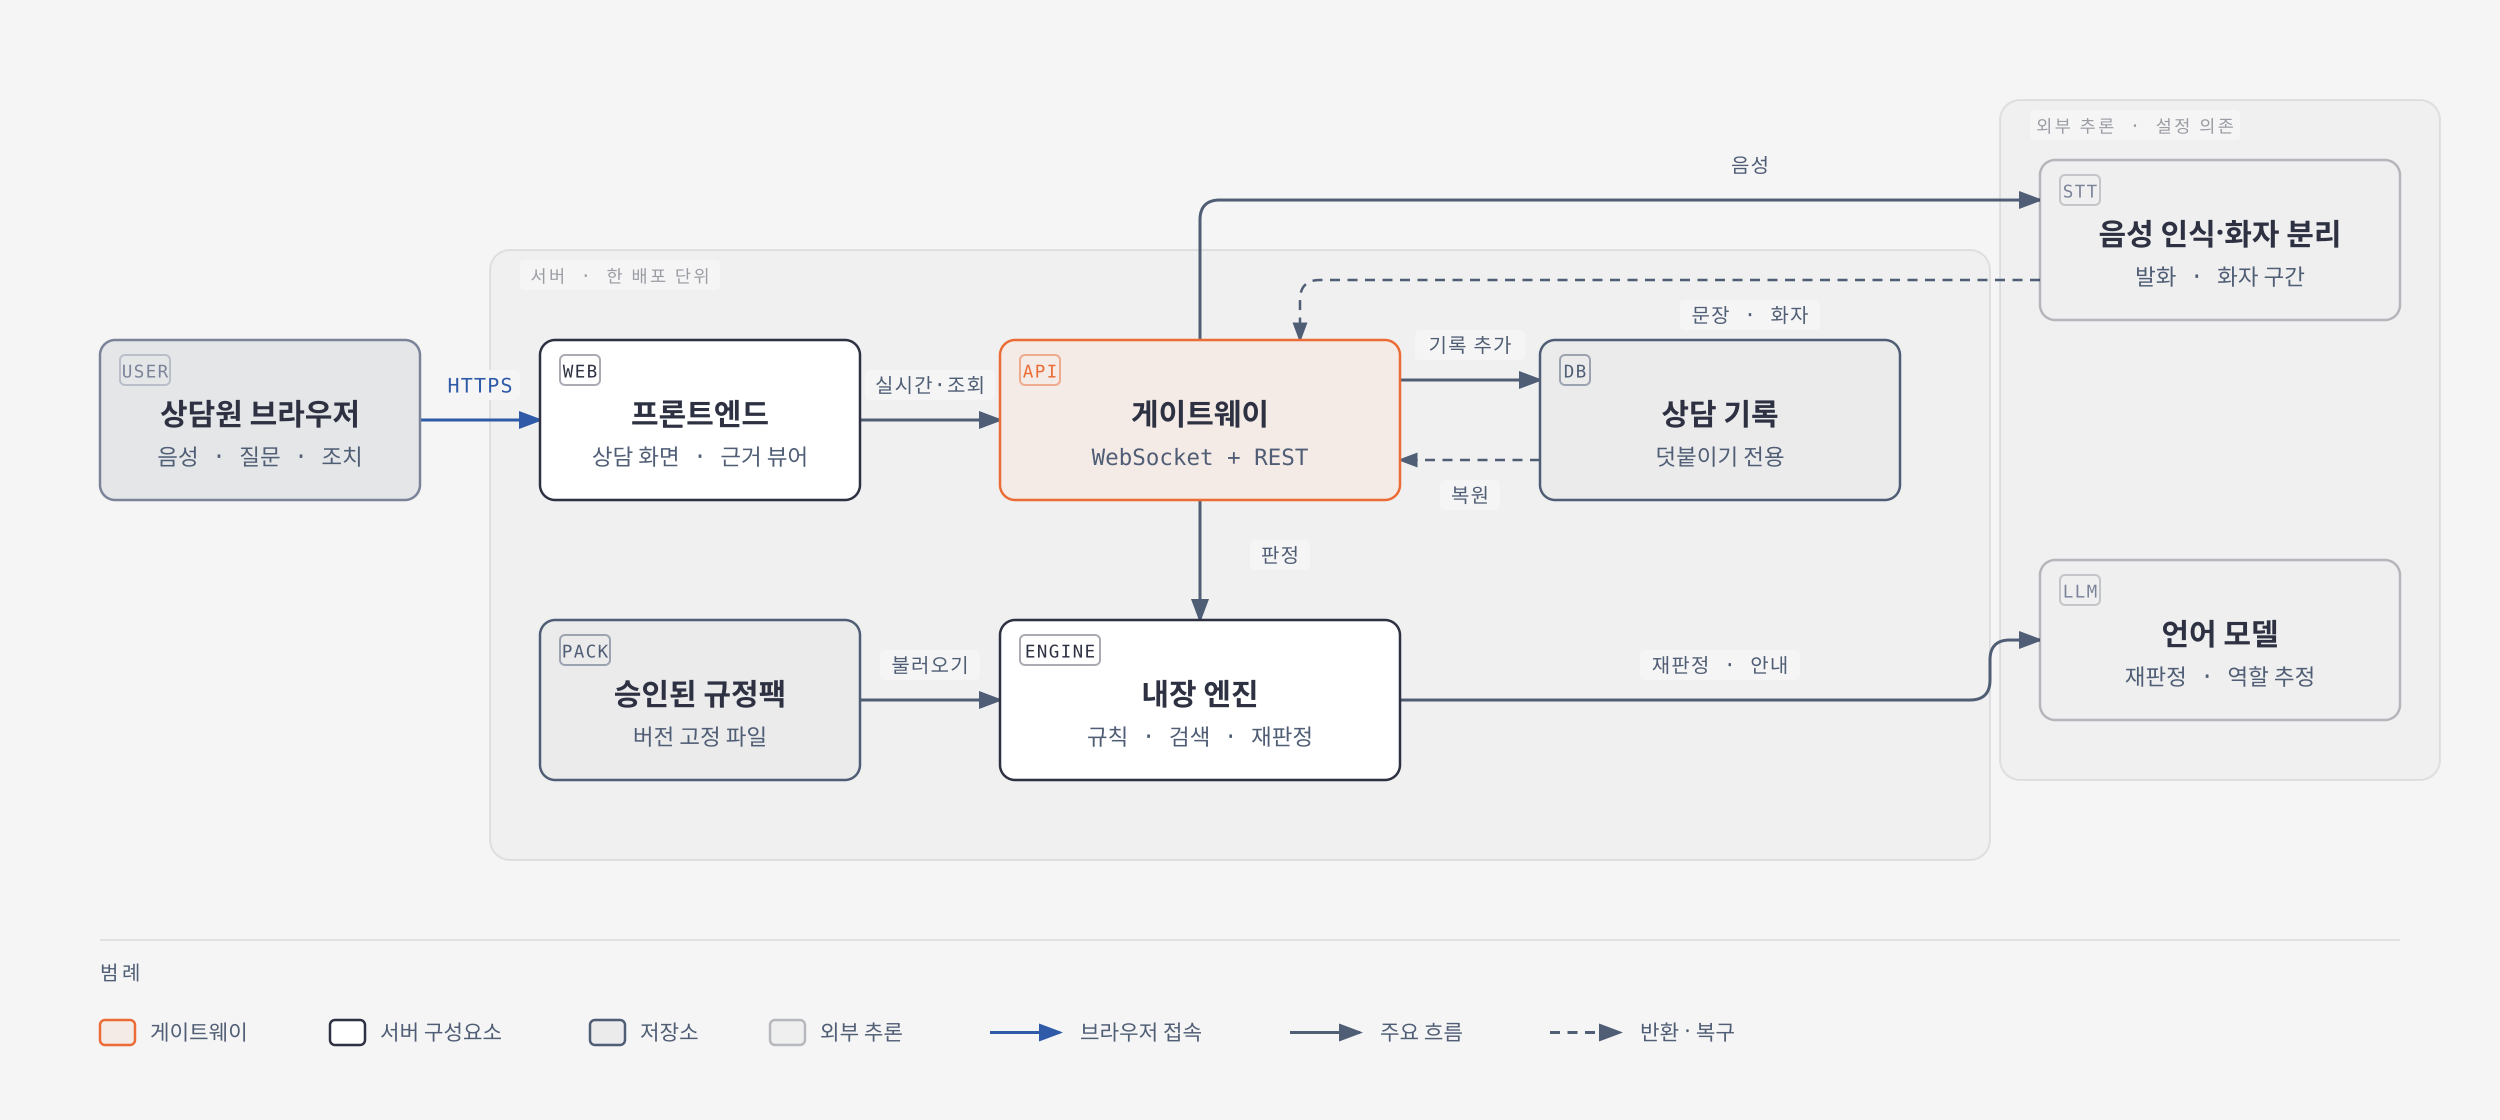
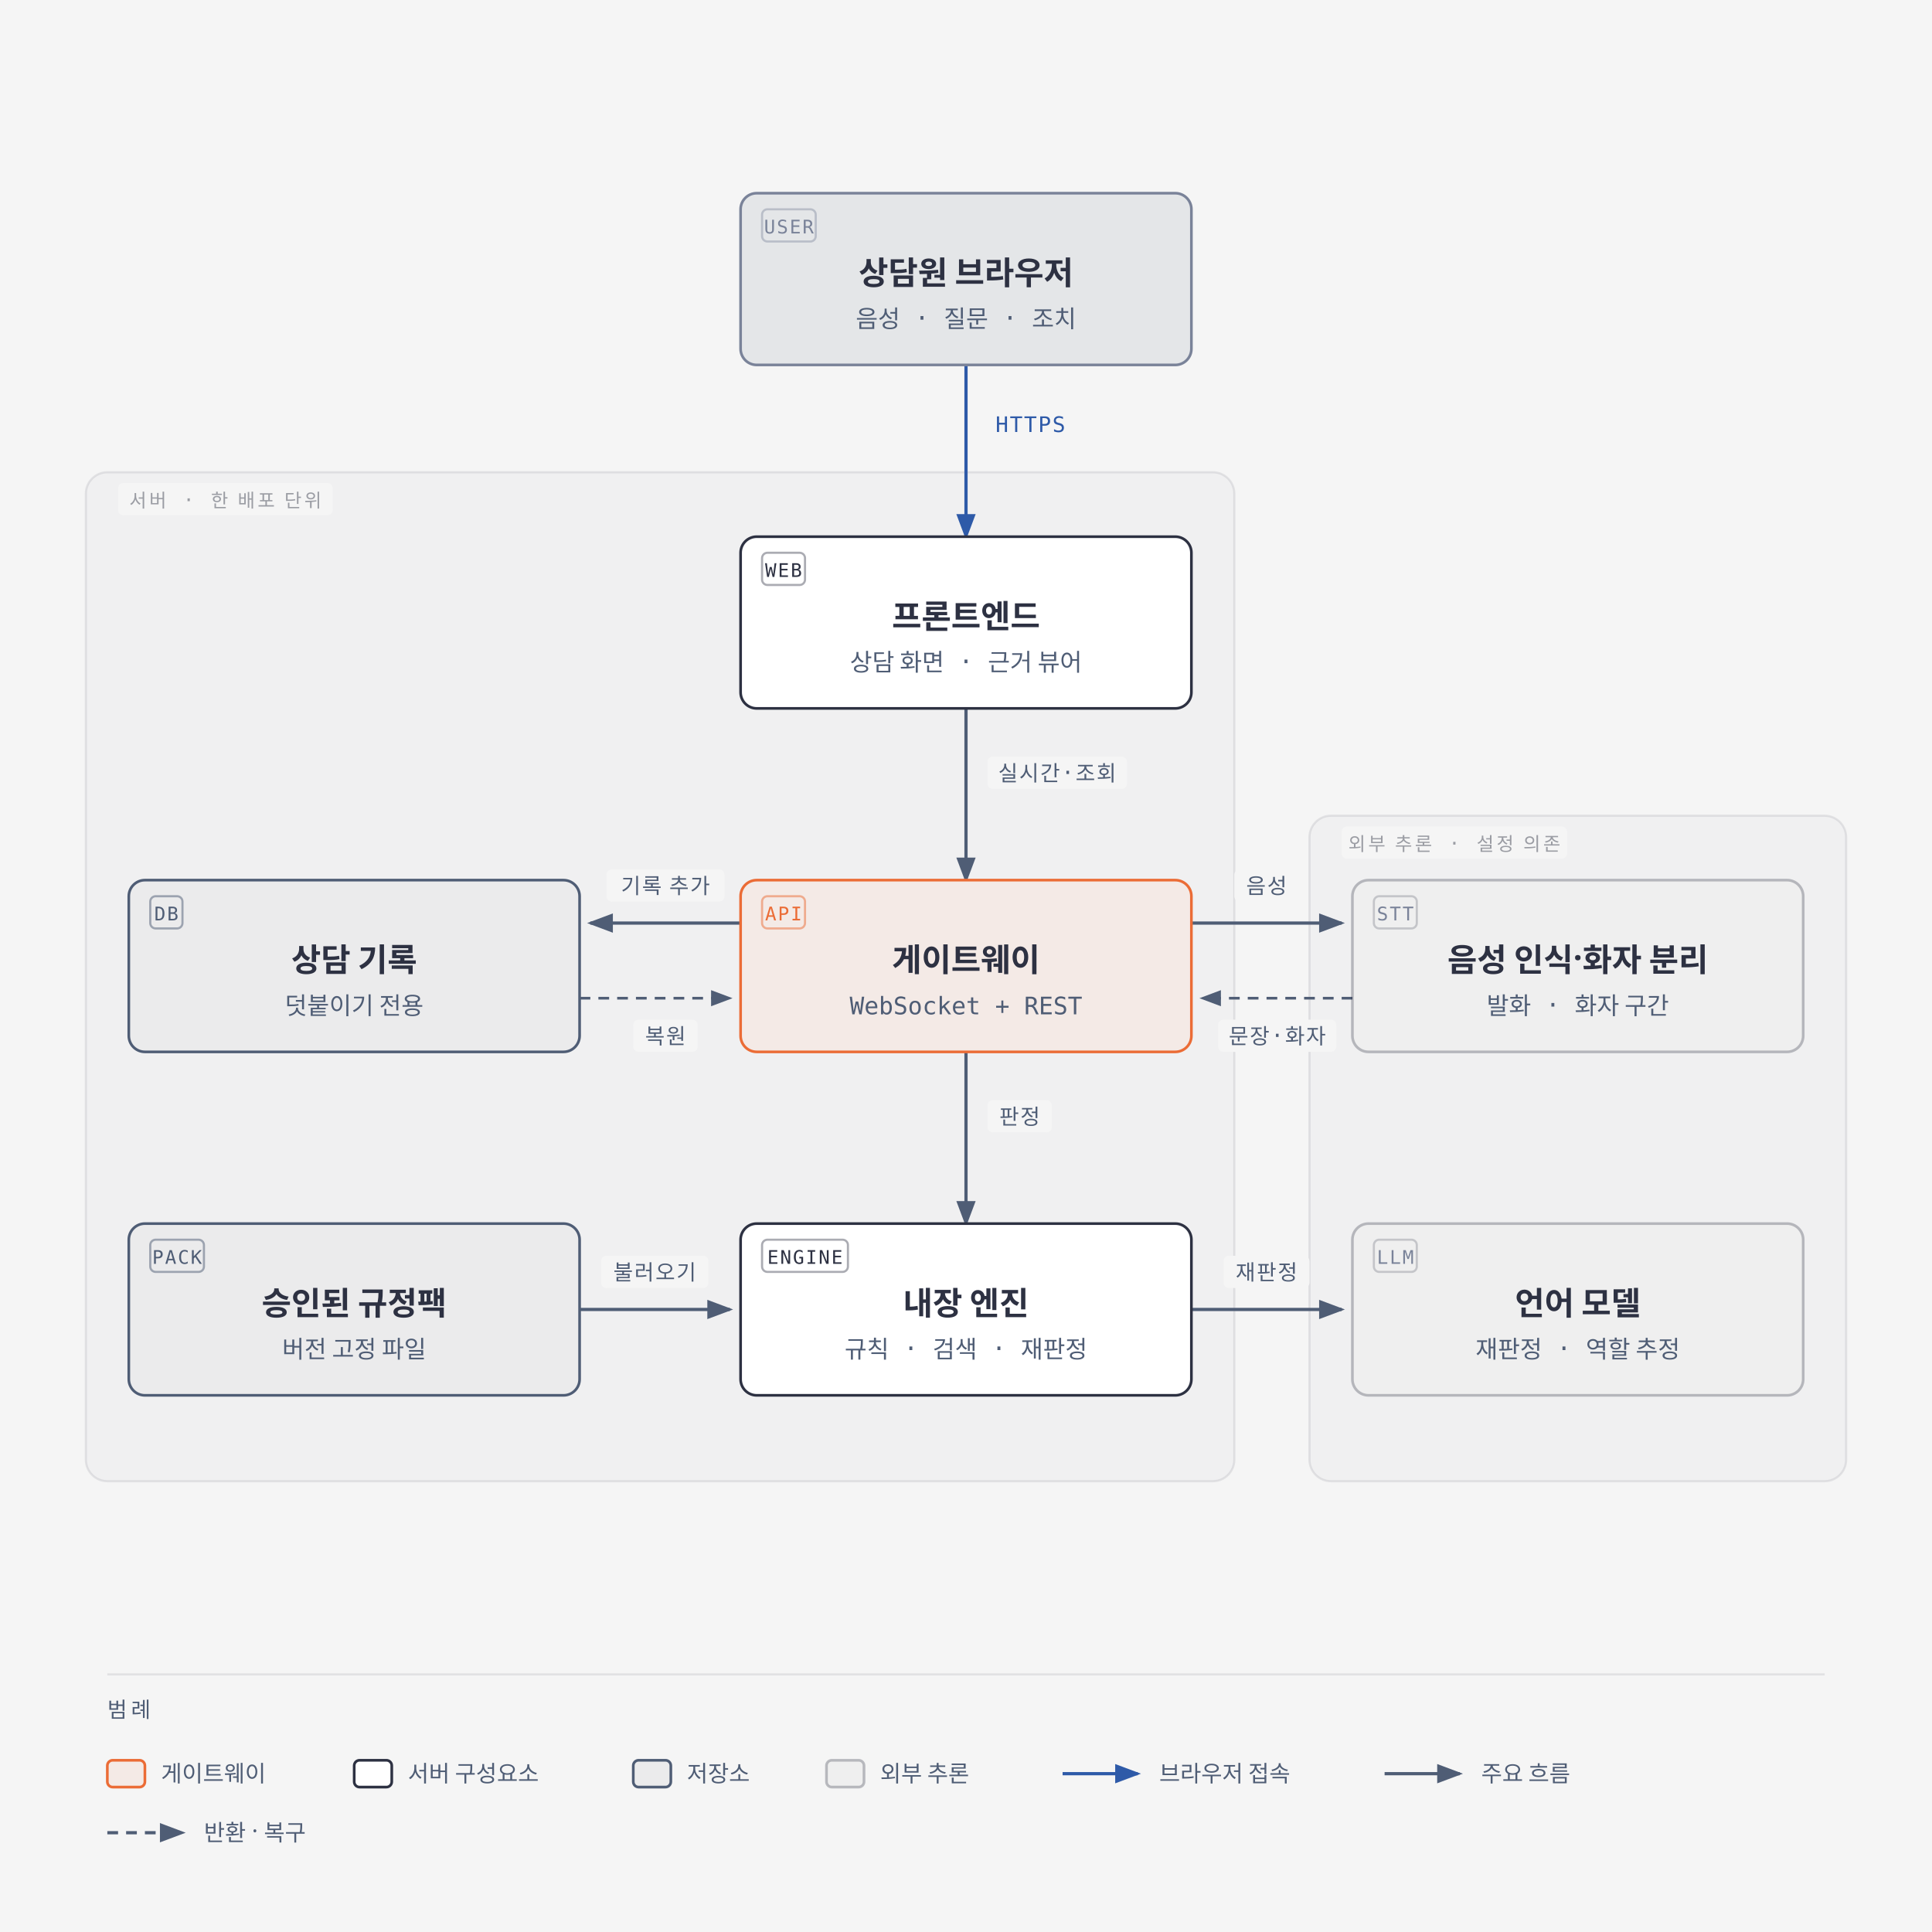
- <svg xmlns="http://www.w3.org/2000/svg" viewBox="0 0 1000 448" role="img" aria-labelledby="01-system-title 01-system-desc">
+ <svg xmlns="http://www.w3.org/2000/svg" viewBox="0 0 720 720" role="img" aria-labelledby="01-system-title 01-system-desc">
  <defs>
    <marker id="arrow" markerWidth="8" markerHeight="6" refX="7" refY="3" orient="auto">
      <polygon points="0 0, 8 3, 0 6" fill="#4f5d75" />
    </marker>
    <marker id="arrow-accent" markerWidth="8" markerHeight="6" refX="7" refY="3" orient="auto">
      <polygon points="0 0, 8 3, 0 6" fill="#eb6c36" />
    </marker>
    <marker id="arrow-link" markerWidth="8" markerHeight="6" refX="7" refY="3" orient="auto">
      <polygon points="0 0, 8 3, 0 6" fill="#2e5aa8" />
    </marker>
  </defs>
  <rect width="100%" height="100%" fill="#f5f5f5" />
-   <g transform="translate(0,-96)">
-     <rect x="196" y="196" width="600" height="244" rx="8" fill="rgba(45,49,66,0.02)" stroke="rgba(45,49,66,0.10)" stroke-width="0.8" />
-     <rect x="208" y="200" width="80" height="12" rx="2" fill="#f5f5f5" />
-     <text x="248" y="209" fill="rgba(45,49,66,0.45)" font-size="7" font-family="'Geist Mono', 'Malgun Gothic', ui-monospace, monospace" text-anchor="middle" letter-spacing="0.14em">서버 · 한 배포 단위</text>
-     <rect x="800" y="136" width="176" height="272" rx="8" fill="rgba(45,49,66,0.02)" stroke="rgba(45,49,66,0.10)" stroke-width="0.8" />
-     <rect x="812" y="140" width="84" height="12" rx="2" fill="#f5f5f5" />
-     <text x="854" y="149" fill="rgba(45,49,66,0.45)" font-size="7" font-family="'Geist Mono', 'Malgun Gothic', ui-monospace, monospace" text-anchor="middle" letter-spacing="0.14em">외부 추론 · 설정 의존</text>
-     <path d="M 168,264 L 216,264" fill="none" stroke="#2e5aa8" stroke-width="1.2" marker-end="url(#arrow-link)" />
-     <path d="M 344,264 L 400,264" fill="none" stroke="#4f5d75" stroke-width="1.2" marker-end="url(#arrow)" />
-     <path d="M 480,296 L 480,344" fill="none" stroke="#4f5d75" stroke-width="1.2" marker-end="url(#arrow)" />
-     <path d="M 560,248 L 616,248" fill="none" stroke="#4f5d75" stroke-width="1.2" marker-end="url(#arrow)" />
-     <path d="M 616,280 L 560,280" fill="none" stroke="#4f5d75" stroke-width="1" stroke-dasharray="4,3" marker-end="url(#arrow)" />
-     <path d="M 344,376 L 400,376" fill="none" stroke="#4f5d75" stroke-width="1.2" marker-end="url(#arrow)" />
-     <path d="M 480,232 V 184 Q 480,176 488,176 H 816" fill="none" stroke="#4f5d75" stroke-width="1.2" marker-end="url(#arrow)" />
-     <path d="M 816,208 H 528 Q 520,208 520,216 V 232" fill="none" stroke="#4f5d75" stroke-width="1" stroke-dasharray="4,3" marker-end="url(#arrow)" />
-     <path d="M 560,376 H 788 Q 796,376 796,368 V 360 Q 796,352 804,352 H 816" fill="none" stroke="#4f5d75" stroke-width="1.2" marker-end="url(#arrow)" />
-     <rect x="176" y="244" width="32" height="12" rx="2" fill="#f5f5f5" />
-     <text x="192" y="253" fill="#2e5aa8" font-size="8" font-family="'Geist Mono', 'Malgun Gothic', ui-monospace, monospace" text-anchor="middle" letter-spacing="0.06em">HTTPS</text>
-     <rect x="346" y="244" width="52" height="12" rx="2" fill="#f5f5f5" />
-     <text x="372" y="253" fill="#4f5d75" font-size="8" font-family="'Geist Mono', 'Malgun Gothic', ui-monospace, monospace" text-anchor="middle" letter-spacing="0.06em">실시간·조회</text>
-     <rect x="500" y="312" width="24" height="12" rx="2" fill="#f5f5f5" />
-     <text x="512" y="321" fill="#4f5d75" font-size="8" font-family="'Geist Mono', 'Malgun Gothic', ui-monospace, monospace" text-anchor="middle" letter-spacing="0.06em">판정</text>
-     <rect x="566" y="228" width="44" height="12" rx="2" fill="#f5f5f5" />
-     <text x="588" y="237" fill="#4f5d75" font-size="8" font-family="'Geist Mono', 'Malgun Gothic', ui-monospace, monospace" text-anchor="middle" letter-spacing="0.06em">기록 추가</text>
-     <rect x="576" y="288" width="24" height="12" rx="2" fill="#f5f5f5" />
-     <text x="588" y="297" fill="#4f5d75" font-size="8" font-family="'Geist Mono', 'Malgun Gothic', ui-monospace, monospace" text-anchor="middle" letter-spacing="0.06em">복원</text>
-     <rect x="352" y="356" width="40" height="12" rx="2" fill="#f5f5f5" />
-     <text x="372" y="365" fill="#4f5d75" font-size="8" font-family="'Geist Mono', 'Malgun Gothic', ui-monospace, monospace" text-anchor="middle" letter-spacing="0.06em">불러오기</text>
-     <rect x="688" y="156" width="24" height="12" rx="2" fill="#f5f5f5" />
-     <text x="700" y="165" fill="#4f5d75" font-size="8" font-family="'Geist Mono', 'Malgun Gothic', ui-monospace, monospace" text-anchor="middle" letter-spacing="0.06em">음성</text>
-     <rect x="672" y="216" width="56" height="12" rx="2" fill="#f5f5f5" />
-     <text x="700" y="225" fill="#4f5d75" font-size="8" font-family="'Geist Mono', 'Malgun Gothic', ui-monospace, monospace" text-anchor="middle" letter-spacing="0.06em">문장 · 화자</text>
-     <rect x="656" y="356" width="64" height="12" rx="2" fill="#f5f5f5" />
-     <text x="688" y="365" fill="#4f5d75" font-size="8" font-family="'Geist Mono', 'Malgun Gothic', ui-monospace, monospace" text-anchor="middle" letter-spacing="0.06em">재판정 · 안내</text>
-     <rect x="40" y="232" width="128" height="64" rx="6" fill="#f5f5f5" />
-     <rect x="40" y="232" width="128" height="64" rx="6" fill="rgba(79,93,117,0.10)" stroke="#7a8399" stroke-width="1" />
-     <rect x="48" y="238" width="20" height="12" rx="2" fill="transparent" stroke="rgba(122,131,153,0.40)" stroke-width="0.8" />
-     <text x="58" y="247" fill="#7a8399" font-size="7" font-family="'Geist Mono', 'Malgun Gothic', ui-monospace, monospace" text-anchor="middle" letter-spacing="0.08em">USER</text>
-     <text x="104" y="266" fill="#2d3142" font-size="12" font-weight="600" font-family="'Geist', 'Malgun Gothic', system-ui, sans-serif" text-anchor="middle">상담원 브라우저</text>
-     <text x="104" y="282" fill="#4f5d75" font-size="9" font-family="'Geist Mono', 'Malgun Gothic', ui-monospace, monospace" text-anchor="middle">음성 · 질문 · 조치</text>
-     <rect x="216" y="232" width="128" height="64" rx="6" fill="#f5f5f5" />
-     <rect x="216" y="232" width="128" height="64" rx="6" fill="#ffffff" stroke="#2d3142" stroke-width="1" />
-     <rect x="224" y="238" width="16" height="12" rx="2" fill="transparent" stroke="rgba(45,49,66,0.40)" stroke-width="0.8" />
-     <text x="232" y="247" fill="#2d3142" font-size="7" font-family="'Geist Mono', 'Malgun Gothic', ui-monospace, monospace" text-anchor="middle" letter-spacing="0.08em">WEB</text>
-     <text x="280" y="266" fill="#2d3142" font-size="12" font-weight="600" font-family="'Geist', 'Malgun Gothic', system-ui, sans-serif" text-anchor="middle">프론트엔드</text>
-     <text x="280" y="282" fill="#4f5d75" font-size="9" font-family="'Geist Mono', 'Malgun Gothic', ui-monospace, monospace" text-anchor="middle">상담 화면 · 근거 뷰어</text>
-     <rect x="400" y="232" width="160" height="64" rx="6" fill="#f5f5f5" />
-     <rect x="400" y="232" width="160" height="64" rx="6" fill="rgba(235,108,54,0.08)" stroke="#eb6c36" stroke-width="1" />
-     <rect x="408" y="238" width="16" height="12" rx="2" fill="transparent" stroke="rgba(235,108,54,0.50)" stroke-width="0.8" />
-     <text x="416" y="247" fill="#eb6c36" font-size="7" font-family="'Geist Mono', 'Malgun Gothic', ui-monospace, monospace" text-anchor="middle" letter-spacing="0.08em">API</text>
-     <text x="480" y="266" fill="#2d3142" font-size="12" font-weight="600" font-family="'Geist', 'Malgun Gothic', system-ui, sans-serif" text-anchor="middle">게이트웨이</text>
-     <text x="480" y="282" fill="#4f5d75" font-size="9" font-family="'Geist Mono', 'Malgun Gothic', ui-monospace, monospace" text-anchor="middle">WebSocket + REST</text>
-     <rect x="400" y="344" width="160" height="64" rx="6" fill="#f5f5f5" />
-     <rect x="400" y="344" width="160" height="64" rx="6" fill="#ffffff" stroke="#2d3142" stroke-width="1" />
-     <rect x="408" y="350" width="32" height="12" rx="2" fill="transparent" stroke="rgba(45,49,66,0.40)" stroke-width="0.8" />
-     <text x="424" y="359" fill="#2d3142" font-size="7" font-family="'Geist Mono', 'Malgun Gothic', ui-monospace, monospace" text-anchor="middle" letter-spacing="0.08em">ENGINE</text>
-     <text x="480" y="378" fill="#2d3142" font-size="12" font-weight="600" font-family="'Geist', 'Malgun Gothic', system-ui, sans-serif" text-anchor="middle">내장 엔진</text>
-     <text x="480" y="394" fill="#4f5d75" font-size="9" font-family="'Geist Mono', 'Malgun Gothic', ui-monospace, monospace" text-anchor="middle">규칙 · 검색 · 재판정</text>
-     <rect x="616" y="232" width="144" height="64" rx="6" fill="#f5f5f5" />
-     <rect x="616" y="232" width="144" height="64" rx="6" fill="rgba(45,49,66,0.05)" stroke="#4f5d75" stroke-width="1" />
-     <rect x="624" y="238" width="12" height="12" rx="2" fill="transparent" stroke="rgba(79,93,117,0.50)" stroke-width="0.8" />
-     <text x="630" y="247" fill="#4f5d75" font-size="7" font-family="'Geist Mono', 'Malgun Gothic', ui-monospace, monospace" text-anchor="middle" letter-spacing="0.08em">DB</text>
-     <text x="688" y="266" fill="#2d3142" font-size="12" font-weight="600" font-family="'Geist', 'Malgun Gothic', system-ui, sans-serif" text-anchor="middle">상담 기록</text>
-     <text x="688" y="282" fill="#4f5d75" font-size="9" font-family="'Geist Mono', 'Malgun Gothic', ui-monospace, monospace" text-anchor="middle">덧붙이기 전용</text>
-     <rect x="216" y="344" width="128" height="64" rx="6" fill="#f5f5f5" />
-     <rect x="216" y="344" width="128" height="64" rx="6" fill="rgba(45,49,66,0.05)" stroke="#4f5d75" stroke-width="1" />
-     <rect x="224" y="350" width="20" height="12" rx="2" fill="transparent" stroke="rgba(79,93,117,0.50)" stroke-width="0.8" />
-     <text x="234" y="359" fill="#4f5d75" font-size="7" font-family="'Geist Mono', 'Malgun Gothic', ui-monospace, monospace" text-anchor="middle" letter-spacing="0.08em">PACK</text>
-     <text x="280" y="378" fill="#2d3142" font-size="12" font-weight="600" font-family="'Geist', 'Malgun Gothic', system-ui, sans-serif" text-anchor="middle">승인된 규정팩</text>
-     <text x="280" y="394" fill="#4f5d75" font-size="9" font-family="'Geist Mono', 'Malgun Gothic', ui-monospace, monospace" text-anchor="middle">버전 고정 파일</text>
-     <rect x="816" y="160" width="144" height="64" rx="6" fill="#f5f5f5" />
-     <rect x="816" y="160" width="144" height="64" rx="6" fill="rgba(45,49,66,0.03)" stroke="rgba(45,49,66,0.30)" stroke-width="1" />
-     <rect x="824" y="166" width="16" height="12" rx="2" fill="transparent" stroke="rgba(45,49,66,0.22)" stroke-width="0.8" />
-     <text x="832" y="175" fill="#7a8399" font-size="7" font-family="'Geist Mono', 'Malgun Gothic', ui-monospace, monospace" text-anchor="middle" letter-spacing="0.08em">STT</text>
-     <text x="888" y="194" fill="#2d3142" font-size="12" font-weight="600" font-family="'Geist', 'Malgun Gothic', system-ui, sans-serif" text-anchor="middle">음성 인식·화자 분리</text>
-     <text x="888" y="210" fill="#4f5d75" font-size="9" font-family="'Geist Mono', 'Malgun Gothic', ui-monospace, monospace" text-anchor="middle">발화 · 화자 구간</text>
-     <rect x="816" y="320" width="144" height="64" rx="6" fill="#f5f5f5" />
-     <rect x="816" y="320" width="144" height="64" rx="6" fill="rgba(45,49,66,0.03)" stroke="rgba(45,49,66,0.30)" stroke-width="1" />
-     <rect x="824" y="326" width="16" height="12" rx="2" fill="transparent" stroke="rgba(45,49,66,0.22)" stroke-width="0.8" />
-     <text x="832" y="335" fill="#7a8399" font-size="7" font-family="'Geist Mono', 'Malgun Gothic', ui-monospace, monospace" text-anchor="middle" letter-spacing="0.08em">LLM</text>
-     <text x="888" y="354" fill="#2d3142" font-size="12" font-weight="600" font-family="'Geist', 'Malgun Gothic', system-ui, sans-serif" text-anchor="middle">언어 모델</text>
-     <text x="888" y="370" fill="#4f5d75" font-size="9" font-family="'Geist Mono', 'Malgun Gothic', ui-monospace, monospace" text-anchor="middle">재판정 · 역할 추정</text>
+   <g transform="translate(0,0)">
+     <rect x="32" y="176" width="428" height="376" rx="8" fill="rgba(45,49,66,0.02)" stroke="rgba(45,49,66,0.10)" stroke-width="0.8" />
+     <rect x="44" y="180" width="80" height="12" rx="2" fill="#f5f5f5" />
+     <text x="84" y="189" fill="rgba(45,49,66,0.45)" font-size="7" font-family="'Geist Mono', 'Malgun Gothic', ui-monospace, monospace" text-anchor="middle" letter-spacing="0.14em">서버 · 한 배포 단위</text>
+     <rect x="488" y="304" width="200" height="248" rx="8" fill="rgba(45,49,66,0.02)" stroke="rgba(45,49,66,0.10)" stroke-width="0.8" />
+     <rect x="500" y="308" width="84" height="12" rx="2" fill="#f5f5f5" />
+     <text x="542" y="317" fill="rgba(45,49,66,0.45)" font-size="7" font-family="'Geist Mono', 'Malgun Gothic', ui-monospace, monospace" text-anchor="middle" letter-spacing="0.14em">외부 추론 · 설정 의존</text>
+     <path d="M 360,136 L 360,200" fill="none" stroke="#2e5aa8" stroke-width="1.2" marker-end="url(#arrow-link)" />
+     <path d="M 360,264 L 360,328" fill="none" stroke="#4f5d75" stroke-width="1.2" marker-end="url(#arrow)" />
+     <path d="M 276,344 L 220,344" fill="none" stroke="#4f5d75" stroke-width="1.2" marker-end="url(#arrow)" />
+     <path d="M 216,372 L 272,372" fill="none" stroke="#4f5d75" stroke-width="1" stroke-dasharray="4,3" marker-end="url(#arrow)" />
+     <path d="M 360,392 L 360,456" fill="none" stroke="#4f5d75" stroke-width="1.2" marker-end="url(#arrow)" />
+     <path d="M 216,488 L 272,488" fill="none" stroke="#4f5d75" stroke-width="1.2" marker-end="url(#arrow)" />
+     <path d="M 444,344 L 500,344" fill="none" stroke="#4f5d75" stroke-width="1.2" marker-end="url(#arrow)" />
+     <path d="M 504,372 L 448,372" fill="none" stroke="#4f5d75" stroke-width="1" stroke-dasharray="4,3" marker-end="url(#arrow)" />
+     <path d="M 444,488 L 500,488" fill="none" stroke="#4f5d75" stroke-width="1.2" marker-end="url(#arrow)" />
+     <rect x="368" y="152" width="32" height="12" rx="2" fill="#f5f5f5" />
+     <text x="384" y="161" fill="#2e5aa8" font-size="8" font-family="'Geist Mono', 'Malgun Gothic', ui-monospace, monospace" text-anchor="middle" letter-spacing="0.06em">HTTPS</text>
+     <rect x="368" y="282" width="52" height="12" rx="2" fill="#f5f5f5" />
+     <text x="394" y="291" fill="#4f5d75" font-size="8" font-family="'Geist Mono', 'Malgun Gothic', ui-monospace, monospace" text-anchor="middle" letter-spacing="0.06em">실시간·조회</text>
+     <rect x="226" y="324" width="44" height="12" rx="2" fill="#f5f5f5" />
+     <text x="248" y="333" fill="#4f5d75" font-size="8" font-family="'Geist Mono', 'Malgun Gothic', ui-monospace, monospace" text-anchor="middle" letter-spacing="0.06em">기록 추가</text>
+     <rect x="236" y="380" width="24" height="12" rx="2" fill="#f5f5f5" />
+     <text x="248" y="389" fill="#4f5d75" font-size="8" font-family="'Geist Mono', 'Malgun Gothic', ui-monospace, monospace" text-anchor="middle" letter-spacing="0.06em">복원</text>
+     <rect x="368" y="410" width="24" height="12" rx="2" fill="#f5f5f5" />
+     <text x="380" y="419" fill="#4f5d75" font-size="8" font-family="'Geist Mono', 'Malgun Gothic', ui-monospace, monospace" text-anchor="middle" letter-spacing="0.06em">판정</text>
+     <rect x="224" y="468" width="40" height="12" rx="2" fill="#f5f5f5" />
+     <text x="244" y="477" fill="#4f5d75" font-size="8" font-family="'Geist Mono', 'Malgun Gothic', ui-monospace, monospace" text-anchor="middle" letter-spacing="0.06em">불러오기</text>
+     <rect x="460" y="324" width="24" height="12" rx="2" fill="#f5f5f5" />
+     <text x="472" y="333" fill="#4f5d75" font-size="8" font-family="'Geist Mono', 'Malgun Gothic', ui-monospace, monospace" text-anchor="middle" letter-spacing="0.06em">음성</text>
+     <rect x="454" y="380" width="44" height="12" rx="2" fill="#f5f5f5" />
+     <text x="476" y="389" fill="#4f5d75" font-size="8" font-family="'Geist Mono', 'Malgun Gothic', ui-monospace, monospace" text-anchor="middle" letter-spacing="0.06em">문장·화자</text>
+     <rect x="456" y="468" width="32" height="12" rx="2" fill="#f5f5f5" />
+     <text x="472" y="477" fill="#4f5d75" font-size="8" font-family="'Geist Mono', 'Malgun Gothic', ui-monospace, monospace" text-anchor="middle" letter-spacing="0.06em">재판정</text>
+     <rect x="276" y="72" width="168" height="64" rx="6" fill="#f5f5f5" />
+     <rect x="276" y="72" width="168" height="64" rx="6" fill="rgba(79,93,117,0.10)" stroke="#7a8399" stroke-width="1" />
+     <rect x="284" y="78" width="20" height="12" rx="2" fill="transparent" stroke="rgba(122,131,153,0.40)" stroke-width="0.8" />
+     <text x="294" y="87" fill="#7a8399" font-size="7" font-family="'Geist Mono', 'Malgun Gothic', ui-monospace, monospace" text-anchor="middle" letter-spacing="0.08em">USER</text>
+     <text x="360" y="106" fill="#2d3142" font-size="12" font-weight="600" font-family="'Geist', 'Malgun Gothic', system-ui, sans-serif" text-anchor="middle">상담원 브라우저</text>
+     <text x="360" y="122" fill="#4f5d75" font-size="9" font-family="'Geist Mono', 'Malgun Gothic', ui-monospace, monospace" text-anchor="middle">음성 · 질문 · 조치</text>
+     <rect x="276" y="200" width="168" height="64" rx="6" fill="#f5f5f5" />
+     <rect x="276" y="200" width="168" height="64" rx="6" fill="#ffffff" stroke="#2d3142" stroke-width="1" />
+     <rect x="284" y="206" width="16" height="12" rx="2" fill="transparent" stroke="rgba(45,49,66,0.40)" stroke-width="0.8" />
+     <text x="292" y="215" fill="#2d3142" font-size="7" font-family="'Geist Mono', 'Malgun Gothic', ui-monospace, monospace" text-anchor="middle" letter-spacing="0.08em">WEB</text>
+     <text x="360" y="234" fill="#2d3142" font-size="12" font-weight="600" font-family="'Geist', 'Malgun Gothic', system-ui, sans-serif" text-anchor="middle">프론트엔드</text>
+     <text x="360" y="250" fill="#4f5d75" font-size="9" font-family="'Geist Mono', 'Malgun Gothic', ui-monospace, monospace" text-anchor="middle">상담 화면 · 근거 뷰어</text>
+     <rect x="48" y="328" width="168" height="64" rx="6" fill="#f5f5f5" />
+     <rect x="48" y="328" width="168" height="64" rx="6" fill="rgba(45,49,66,0.05)" stroke="#4f5d75" stroke-width="1" />
+     <rect x="56" y="334" width="12" height="12" rx="2" fill="transparent" stroke="rgba(79,93,117,0.50)" stroke-width="0.8" />
+     <text x="62" y="343" fill="#4f5d75" font-size="7" font-family="'Geist Mono', 'Malgun Gothic', ui-monospace, monospace" text-anchor="middle" letter-spacing="0.08em">DB</text>
+     <text x="132" y="362" fill="#2d3142" font-size="12" font-weight="600" font-family="'Geist', 'Malgun Gothic', system-ui, sans-serif" text-anchor="middle">상담 기록</text>
+     <text x="132" y="378" fill="#4f5d75" font-size="9" font-family="'Geist Mono', 'Malgun Gothic', ui-monospace, monospace" text-anchor="middle">덧붙이기 전용</text>
+     <rect x="276" y="328" width="168" height="64" rx="6" fill="#f5f5f5" />
+     <rect x="276" y="328" width="168" height="64" rx="6" fill="rgba(235,108,54,0.08)" stroke="#eb6c36" stroke-width="1" />
+     <rect x="284" y="334" width="16" height="12" rx="2" fill="transparent" stroke="rgba(235,108,54,0.50)" stroke-width="0.8" />
+     <text x="292" y="343" fill="#eb6c36" font-size="7" font-family="'Geist Mono', 'Malgun Gothic', ui-monospace, monospace" text-anchor="middle" letter-spacing="0.08em">API</text>
+     <text x="360" y="362" fill="#2d3142" font-size="12" font-weight="600" font-family="'Geist', 'Malgun Gothic', system-ui, sans-serif" text-anchor="middle">게이트웨이</text>
+     <text x="360" y="378" fill="#4f5d75" font-size="9" font-family="'Geist Mono', 'Malgun Gothic', ui-monospace, monospace" text-anchor="middle">WebSocket + REST</text>
+     <rect x="504" y="328" width="168" height="64" rx="6" fill="#f5f5f5" />
+     <rect x="504" y="328" width="168" height="64" rx="6" fill="rgba(45,49,66,0.03)" stroke="rgba(45,49,66,0.30)" stroke-width="1" />
+     <rect x="512" y="334" width="16" height="12" rx="2" fill="transparent" stroke="rgba(45,49,66,0.22)" stroke-width="0.8" />
+     <text x="520" y="343" fill="#7a8399" font-size="7" font-family="'Geist Mono', 'Malgun Gothic', ui-monospace, monospace" text-anchor="middle" letter-spacing="0.08em">STT</text>
+     <text x="588" y="362" fill="#2d3142" font-size="12" font-weight="600" font-family="'Geist', 'Malgun Gothic', system-ui, sans-serif" text-anchor="middle">음성 인식·화자 분리</text>
+     <text x="588" y="378" fill="#4f5d75" font-size="9" font-family="'Geist Mono', 'Malgun Gothic', ui-monospace, monospace" text-anchor="middle">발화 · 화자 구간</text>
+     <rect x="48" y="456" width="168" height="64" rx="6" fill="#f5f5f5" />
+     <rect x="48" y="456" width="168" height="64" rx="6" fill="rgba(45,49,66,0.05)" stroke="#4f5d75" stroke-width="1" />
+     <rect x="56" y="462" width="20" height="12" rx="2" fill="transparent" stroke="rgba(79,93,117,0.50)" stroke-width="0.8" />
+     <text x="66" y="471" fill="#4f5d75" font-size="7" font-family="'Geist Mono', 'Malgun Gothic', ui-monospace, monospace" text-anchor="middle" letter-spacing="0.08em">PACK</text>
+     <text x="132" y="490" fill="#2d3142" font-size="12" font-weight="600" font-family="'Geist', 'Malgun Gothic', system-ui, sans-serif" text-anchor="middle">승인된 규정팩</text>
+     <text x="132" y="506" fill="#4f5d75" font-size="9" font-family="'Geist Mono', 'Malgun Gothic', ui-monospace, monospace" text-anchor="middle">버전 고정 파일</text>
+     <rect x="276" y="456" width="168" height="64" rx="6" fill="#f5f5f5" />
+     <rect x="276" y="456" width="168" height="64" rx="6" fill="#ffffff" stroke="#2d3142" stroke-width="1" />
+     <rect x="284" y="462" width="32" height="12" rx="2" fill="transparent" stroke="rgba(45,49,66,0.40)" stroke-width="0.8" />
+     <text x="300" y="471" fill="#2d3142" font-size="7" font-family="'Geist Mono', 'Malgun Gothic', ui-monospace, monospace" text-anchor="middle" letter-spacing="0.08em">ENGINE</text>
+     <text x="360" y="490" fill="#2d3142" font-size="12" font-weight="600" font-family="'Geist', 'Malgun Gothic', system-ui, sans-serif" text-anchor="middle">내장 엔진</text>
+     <text x="360" y="506" fill="#4f5d75" font-size="9" font-family="'Geist Mono', 'Malgun Gothic', ui-monospace, monospace" text-anchor="middle">규칙 · 검색 · 재판정</text>
+     <rect x="504" y="456" width="168" height="64" rx="6" fill="#f5f5f5" />
+     <rect x="504" y="456" width="168" height="64" rx="6" fill="rgba(45,49,66,0.03)" stroke="rgba(45,49,66,0.30)" stroke-width="1" />
+     <rect x="512" y="462" width="16" height="12" rx="2" fill="transparent" stroke="rgba(45,49,66,0.22)" stroke-width="0.8" />
+     <text x="520" y="471" fill="#7a8399" font-size="7" font-family="'Geist Mono', 'Malgun Gothic', ui-monospace, monospace" text-anchor="middle" letter-spacing="0.08em">LLM</text>
+     <text x="588" y="490" fill="#2d3142" font-size="12" font-weight="600" font-family="'Geist', 'Malgun Gothic', system-ui, sans-serif" text-anchor="middle">언어 모델</text>
+     <text x="588" y="506" fill="#4f5d75" font-size="9" font-family="'Geist Mono', 'Malgun Gothic', ui-monospace, monospace" text-anchor="middle">재판정 · 역할 추정</text>
  </g>
-   <line x1="40" y1="376" x2="960" y2="376" stroke="rgba(45,49,66,0.10)" stroke-width="0.8" />
-   <text x="40" y="392" fill="#4f5d75" font-size="8" font-family="'Geist Mono', 'Malgun Gothic', ui-monospace, monospace" letter-spacing="0.18em">범례</text>
-   <rect x="40" y="408" width="14" height="10" rx="2" fill="rgba(235,108,54,0.08)" stroke="#eb6c36" stroke-width="1" />
-   <text x="60" y="416" fill="#4f5d75" font-size="8.5" font-family="'Geist', 'Malgun Gothic', system-ui, sans-serif">게이트웨이</text>
-   <rect x="132" y="408" width="14" height="10" rx="2" fill="#ffffff" stroke="#2d3142" stroke-width="1" />
-   <text x="152" y="416" fill="#4f5d75" font-size="8.5" font-family="'Geist', 'Malgun Gothic', system-ui, sans-serif">서버 구성요소</text>
-   <rect x="236" y="408" width="14" height="10" rx="2" fill="rgba(45,49,66,0.05)" stroke="#4f5d75" stroke-width="1" />
-   <text x="256" y="416" fill="#4f5d75" font-size="8.5" font-family="'Geist', 'Malgun Gothic', system-ui, sans-serif">저장소</text>
-   <rect x="308" y="408" width="14" height="10" rx="2" fill="rgba(45,49,66,0.03)" stroke="rgba(45,49,66,0.30)" stroke-width="1" />
-   <text x="328" y="416" fill="#4f5d75" font-size="8.5" font-family="'Geist', 'Malgun Gothic', system-ui, sans-serif">외부 추론</text>
-   <line x1="396" y1="413" x2="424" y2="413" stroke="#2e5aa8" stroke-width="1.2" marker-end="url(#arrow-link)" />
-   <text x="432" y="416" fill="#4f5d75" font-size="8.5" font-family="'Geist', 'Malgun Gothic', system-ui, sans-serif">브라우저 접속</text>
-   <line x1="516" y1="413" x2="544" y2="413" stroke="#4f5d75" stroke-width="1.2" marker-end="url(#arrow)" />
-   <text x="552" y="416" fill="#4f5d75" font-size="8.5" font-family="'Geist', 'Malgun Gothic', system-ui, sans-serif">주요 흐름</text>
-   <line x1="620" y1="413" x2="648" y2="413" stroke="#4f5d75" stroke-width="1.2" stroke-dasharray="4,3" marker-end="url(#arrow)" />
-   <text x="656" y="416" fill="#4f5d75" font-size="8.5" font-family="'Geist', 'Malgun Gothic', system-ui, sans-serif">반환 · 복구</text>
+   <line x1="40" y1="624" x2="680" y2="624" stroke="rgba(45,49,66,0.10)" stroke-width="0.8" />
+   <text x="40" y="640" fill="#4f5d75" font-size="8" font-family="'Geist Mono', 'Malgun Gothic', ui-monospace, monospace" letter-spacing="0.18em">범례</text>
+   <rect x="40" y="656" width="14" height="10" rx="2" fill="rgba(235,108,54,0.08)" stroke="#eb6c36" stroke-width="1" />
+   <text x="60" y="664" fill="#4f5d75" font-size="8.5" font-family="'Geist', 'Malgun Gothic', system-ui, sans-serif">게이트웨이</text>
+   <rect x="132" y="656" width="14" height="10" rx="2" fill="#ffffff" stroke="#2d3142" stroke-width="1" />
+   <text x="152" y="664" fill="#4f5d75" font-size="8.5" font-family="'Geist', 'Malgun Gothic', system-ui, sans-serif">서버 구성요소</text>
+   <rect x="236" y="656" width="14" height="10" rx="2" fill="rgba(45,49,66,0.05)" stroke="#4f5d75" stroke-width="1" />
+   <text x="256" y="664" fill="#4f5d75" font-size="8.5" font-family="'Geist', 'Malgun Gothic', system-ui, sans-serif">저장소</text>
+   <rect x="308" y="656" width="14" height="10" rx="2" fill="rgba(45,49,66,0.03)" stroke="rgba(45,49,66,0.30)" stroke-width="1" />
+   <text x="328" y="664" fill="#4f5d75" font-size="8.5" font-family="'Geist', 'Malgun Gothic', system-ui, sans-serif">외부 추론</text>
+   <line x1="396" y1="661" x2="424" y2="661" stroke="#2e5aa8" stroke-width="1.2" marker-end="url(#arrow-link)" />
+   <text x="432" y="664" fill="#4f5d75" font-size="8.5" font-family="'Geist', 'Malgun Gothic', system-ui, sans-serif">브라우저 접속</text>
+   <line x1="516" y1="661" x2="544" y2="661" stroke="#4f5d75" stroke-width="1.2" marker-end="url(#arrow)" />
+   <text x="552" y="664" fill="#4f5d75" font-size="8.5" font-family="'Geist', 'Malgun Gothic', system-ui, sans-serif">주요 흐름</text>
+   <line x1="40" y1="683" x2="68" y2="683" stroke="#4f5d75" stroke-width="1.2" stroke-dasharray="4,3" marker-end="url(#arrow)" />
+   <text x="76" y="686" fill="#4f5d75" font-size="8.5" font-family="'Geist', 'Malgun Gothic', system-ui, sans-serif">반환 · 복구</text>
</svg>
